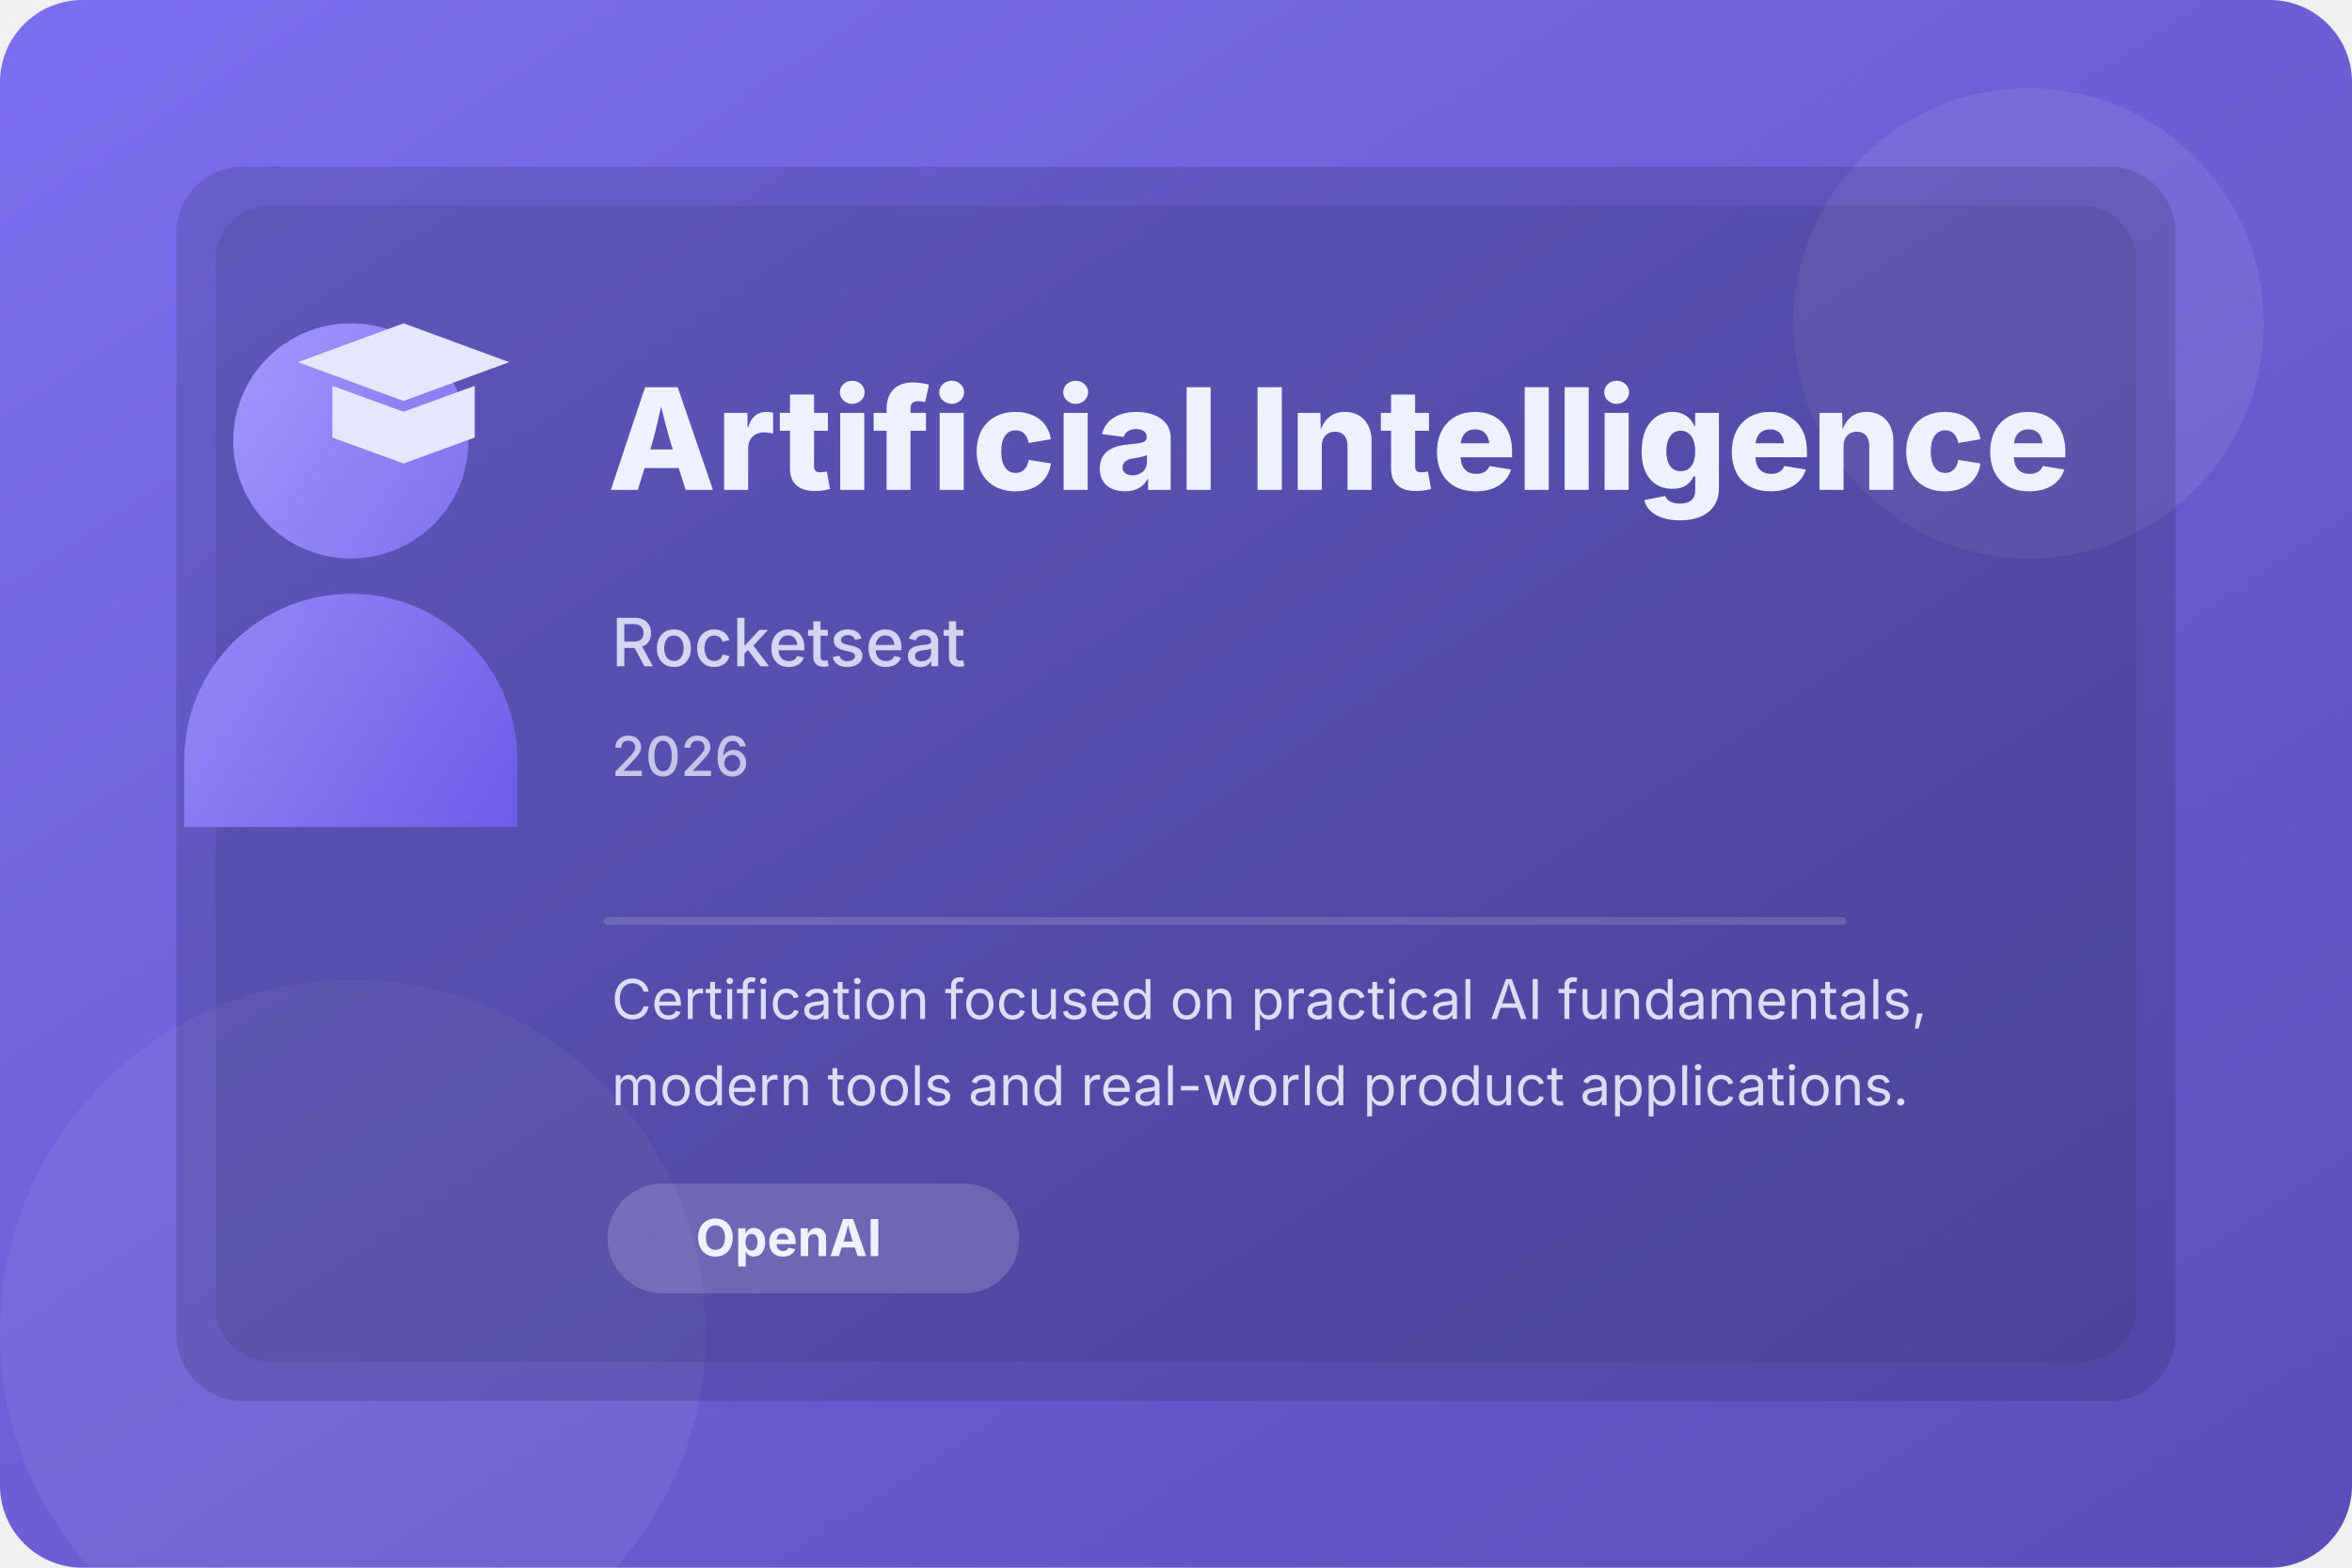
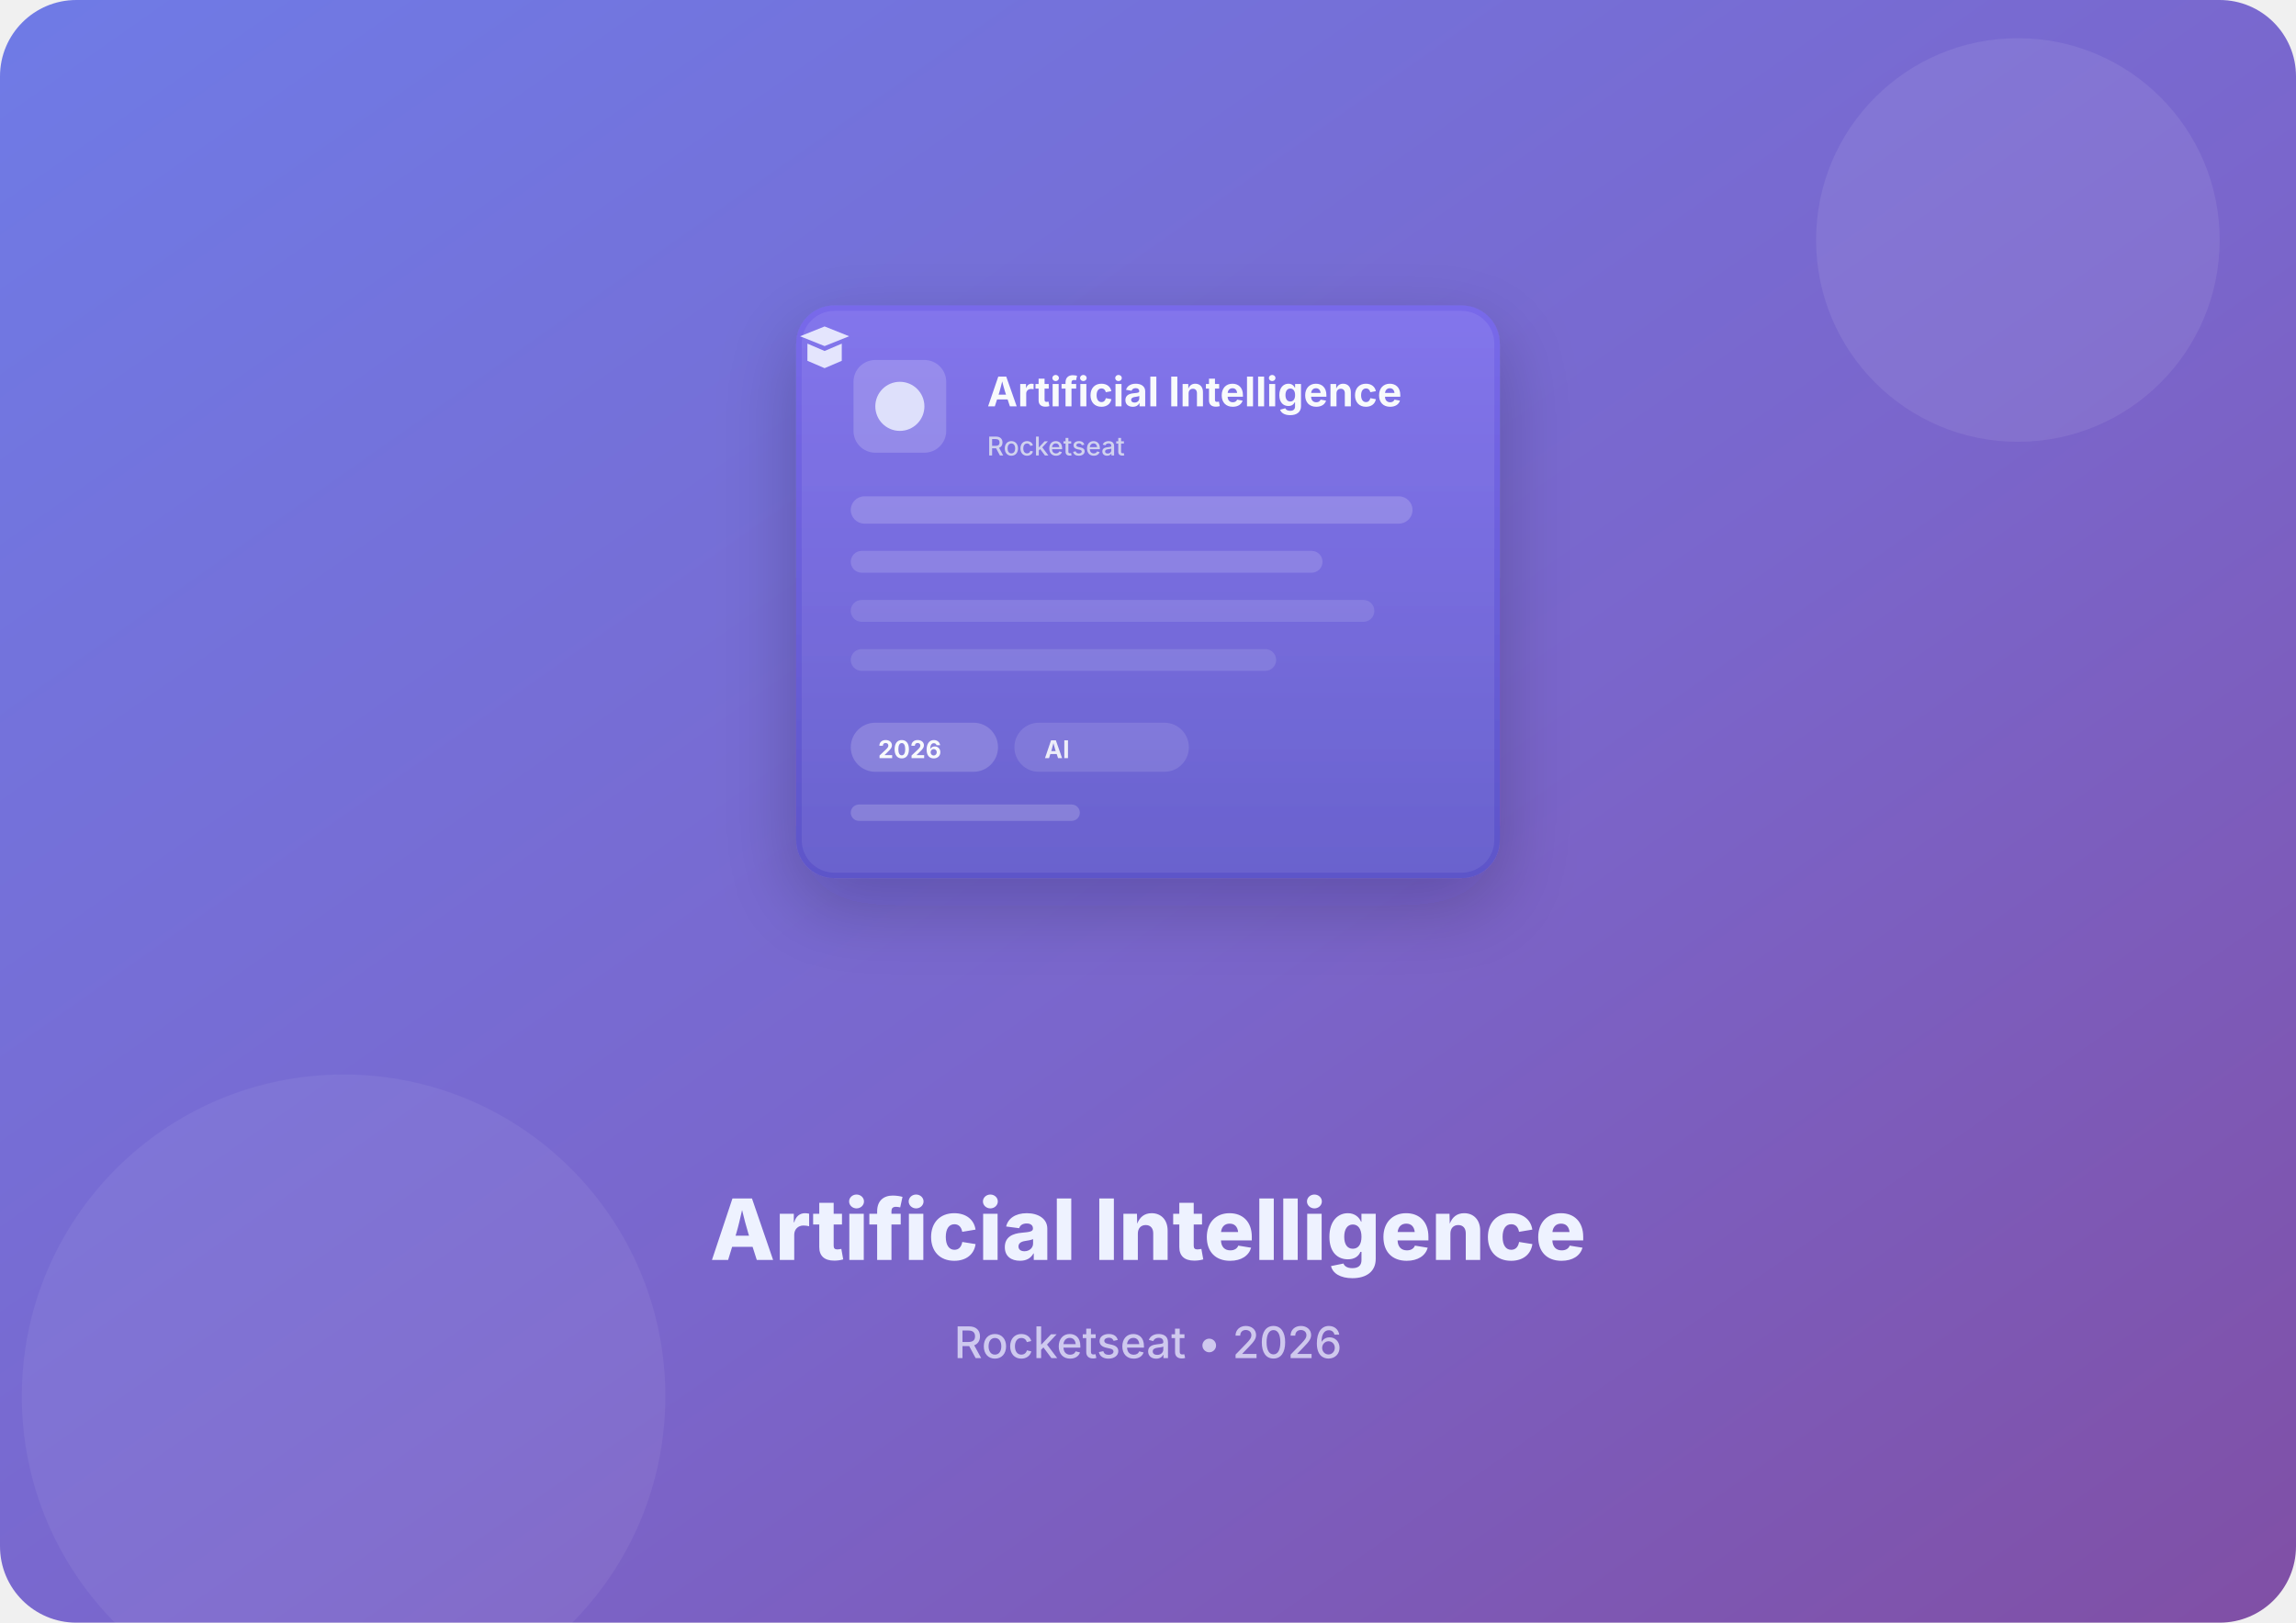
- <svg xmlns="http://www.w3.org/2000/svg" viewBox="0 0 1200 800" role="img" aria-labelledby="title desc">
+ <svg xmlns="http://www.w3.org/2000/svg" viewBox="0 0 842 595" role="img" aria-labelledby="title desc">
  <defs>
    <linearGradient id="bg" x1="0" y1="0" x2="1" y2="1">
-       <stop offset="0%" stop-color="#7c6ff0" />
-       <stop offset="100%" stop-color="#5b4db8" />
+       <stop offset="0%" stop-color="#6f7be6" />
+       <stop offset="55%" stop-color="#7a66cc" />
+       <stop offset="100%" stop-color="#804fa5" />
    </linearGradient>
-     <linearGradient id="accent" x1="0" y1="0" x2="1" y2="1">
-       <stop offset="0%" stop-color="#a89bff" />
-       <stop offset="100%" stop-color="#6c5ce7" />
+     <linearGradient id="card" x1="0" y1="0" x2="0" y2="1">
+       <stop offset="0%" stop-color="#7869ea" />
+       <stop offset="100%" stop-color="#5d55c9" />
    </linearGradient>
+     <filter id="shadow" x="-20%" y="-20%" width="140%" height="140%">
+       <feDropShadow dx="0" dy="10" stdDeviation="14" flood-color="#0f172a" flood-opacity="0.22" />
+     </filter>
  </defs>
-   <rect width="1200" height="800" rx="42" fill="url(#bg)" />
-   <circle cx="1035" cy="165" r="120" fill="#ffffff" fill-opacity="0.08" />
-   <circle cx="180" cy="680" r="180" fill="#ffffff" fill-opacity="0.06" />
-   <rect x="90" y="85" width="1020" height="630" rx="34" fill="#111827" fill-opacity="0.16" />
-   <rect x="110" y="105" width="980" height="590" rx="28" fill="#111827" fill-opacity="0.10" />
-   <g transform="translate(130 165)" fill="#eef2ff">
-     <path d="M109 60a60 60 0 1 1-120 0 60 60 0 0 1 120 0Zm-60 78c-47 0-85 38-85 85v34h170v-34c0-47-38-85-85-85Z" fill="url(#accent)" />
-     <path d="M0 18l49 18 49-18-49-18-49 18Zm49 23-33-12v24l33 12 33-12V29L49 41Z" transform="translate(22 0) scale(1.1)" fill="#e5e7ff" />
+   <rect width="842" height="595" rx="28" fill="url(#bg)" />
+   <circle cx="740" cy="88" r="74" fill="#ffffff" fill-opacity="0.08" />
+   <circle cx="126" cy="512" r="118" fill="#ffffff" fill-opacity="0.06" />
+   <g filter="url(#shadow)">
+     <rect x="292" y="112" width="258" height="210" rx="14" fill="url(#card)" />
+     <rect x="294" y="114" width="254" height="206" rx="12" fill="#ffffff" fill-opacity="0.08" />
+     <rect x="313" y="132" width="34" height="34" rx="8" fill="#ffffff" fill-opacity="0.18" />
+     <circle cx="330" cy="149" r="9" fill="#eef2ff" fill-opacity="0.82" />
+     <path d="M326 137l10 4 10-4-10-4-10 4Zm10 6-7-3v7l7 3 7-3v-7l-7 3Z" fill="#eef2ff" fill-opacity="0.9" transform="translate(0 0) scale(0.9)" />
+     <text x="362" y="149" fill="#f8fafc" font-family="Inter, Arial, sans-serif" font-size="15" font-weight="700">Artificial Intelligence</text>
+     <text x="362" y="167" fill="#e2e8f0" fill-opacity="0.82" font-family="Inter, Arial, sans-serif" font-size="9.5" font-weight="500">Rocketseat</text>
+     <rect x="312" y="182" width="206" height="10" rx="5" fill="#ffffff" fill-opacity="0.18" />
+     <rect x="312" y="202" width="173" height="8" rx="4" fill="#ffffff" fill-opacity="0.15" />
+     <rect x="312" y="220" width="192" height="8" rx="4" fill="#ffffff" fill-opacity="0.12" />
+     <rect x="312" y="238" width="156" height="8" rx="4" fill="#ffffff" fill-opacity="0.12" />
+     <rect x="312" y="265" width="54" height="18" rx="9" fill="#ffffff" fill-opacity="0.18" />
+     <text x="322" y="278" fill="#f8fafc" font-family="Inter, Arial, sans-serif" font-size="9" font-weight="700">2026</text>
+     <rect x="372" y="265" width="64" height="18" rx="9" fill="#ffffff" fill-opacity="0.12" />
+     <text x="383" y="278" fill="#f8fafc" fill-opacity="0.9" font-family="Inter, Arial, sans-serif" font-size="9" font-weight="700">AI</text>
+     <rect x="312" y="295" width="84" height="6" rx="3" fill="#ffffff" fill-opacity="0.18" />
  </g>
  <g fill="#eef2ff" font-family="Inter, Arial, sans-serif">
-     <text x="310" y="250" font-size="72" font-weight="800">Artificial Intelligence</text>
-     <text x="312" y="340" font-size="34" font-weight="500" fill-opacity="0.82">Rocketseat</text>
-     <text x="312" y="396" font-size="28" font-weight="500" fill-opacity="0.72">2026</text>
+     <text x="421" y="462" text-anchor="middle" font-size="31" font-weight="800">Artificial Intelligence</text>
+     <text x="421" y="498" text-anchor="middle" font-size="16" font-weight="500" fill-opacity="0.72">Rocketseat • 2026</text>
  </g>
-   <path d="M310 470h630" stroke="#eef2ff" stroke-opacity="0.16" stroke-width="4" stroke-linecap="round" />
-   <g transform="translate(312 520)" fill="#eef2ff" fill-opacity="0.88" font-family="Inter, Arial, sans-serif">
-     <text x="0" y="0" font-size="28">Certification focused on practical AI fundamentals,</text>
-     <text x="0" y="44" font-size="28">modern tools and real-world product applications.</text>
-   </g>
-   <rect x="310" y="604" width="210" height="56" rx="28" fill="#ffffff" fill-opacity="0.16" />
-   <text x="355" y="641" fill="#eef2ff" font-size="26" font-family="Inter, Arial, sans-serif" font-weight="700">OpenAI</text>
</svg>
